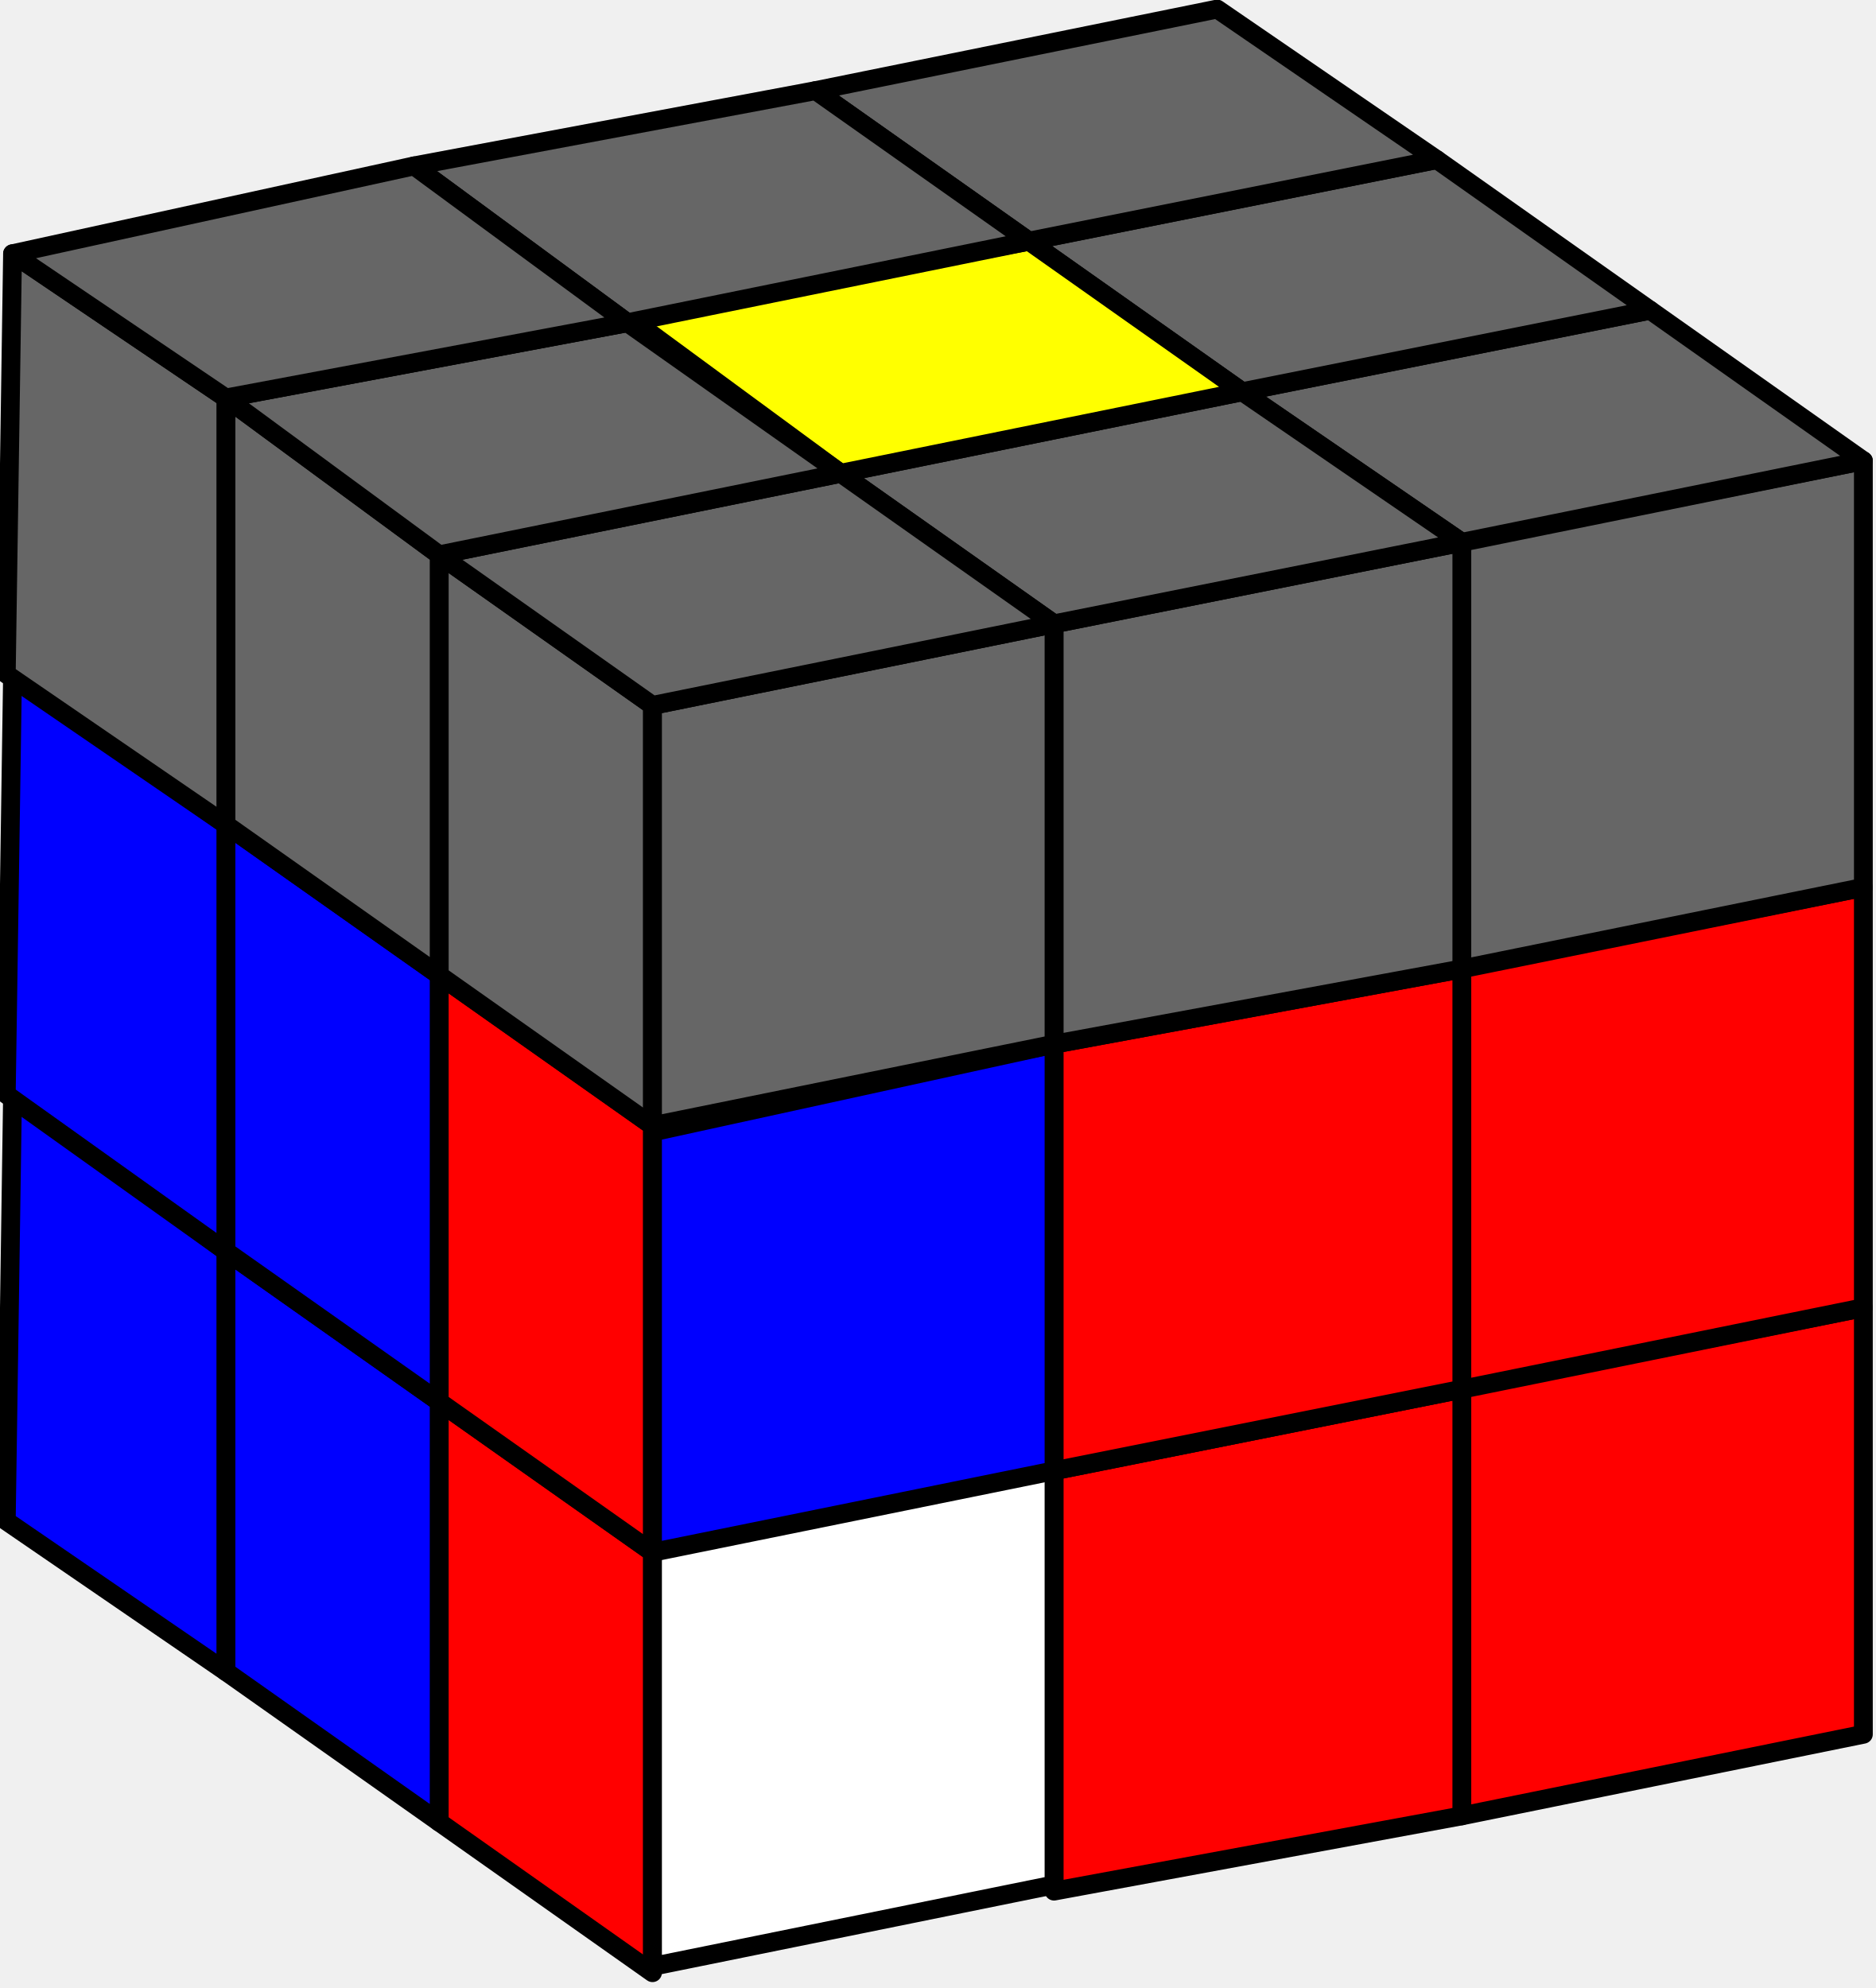
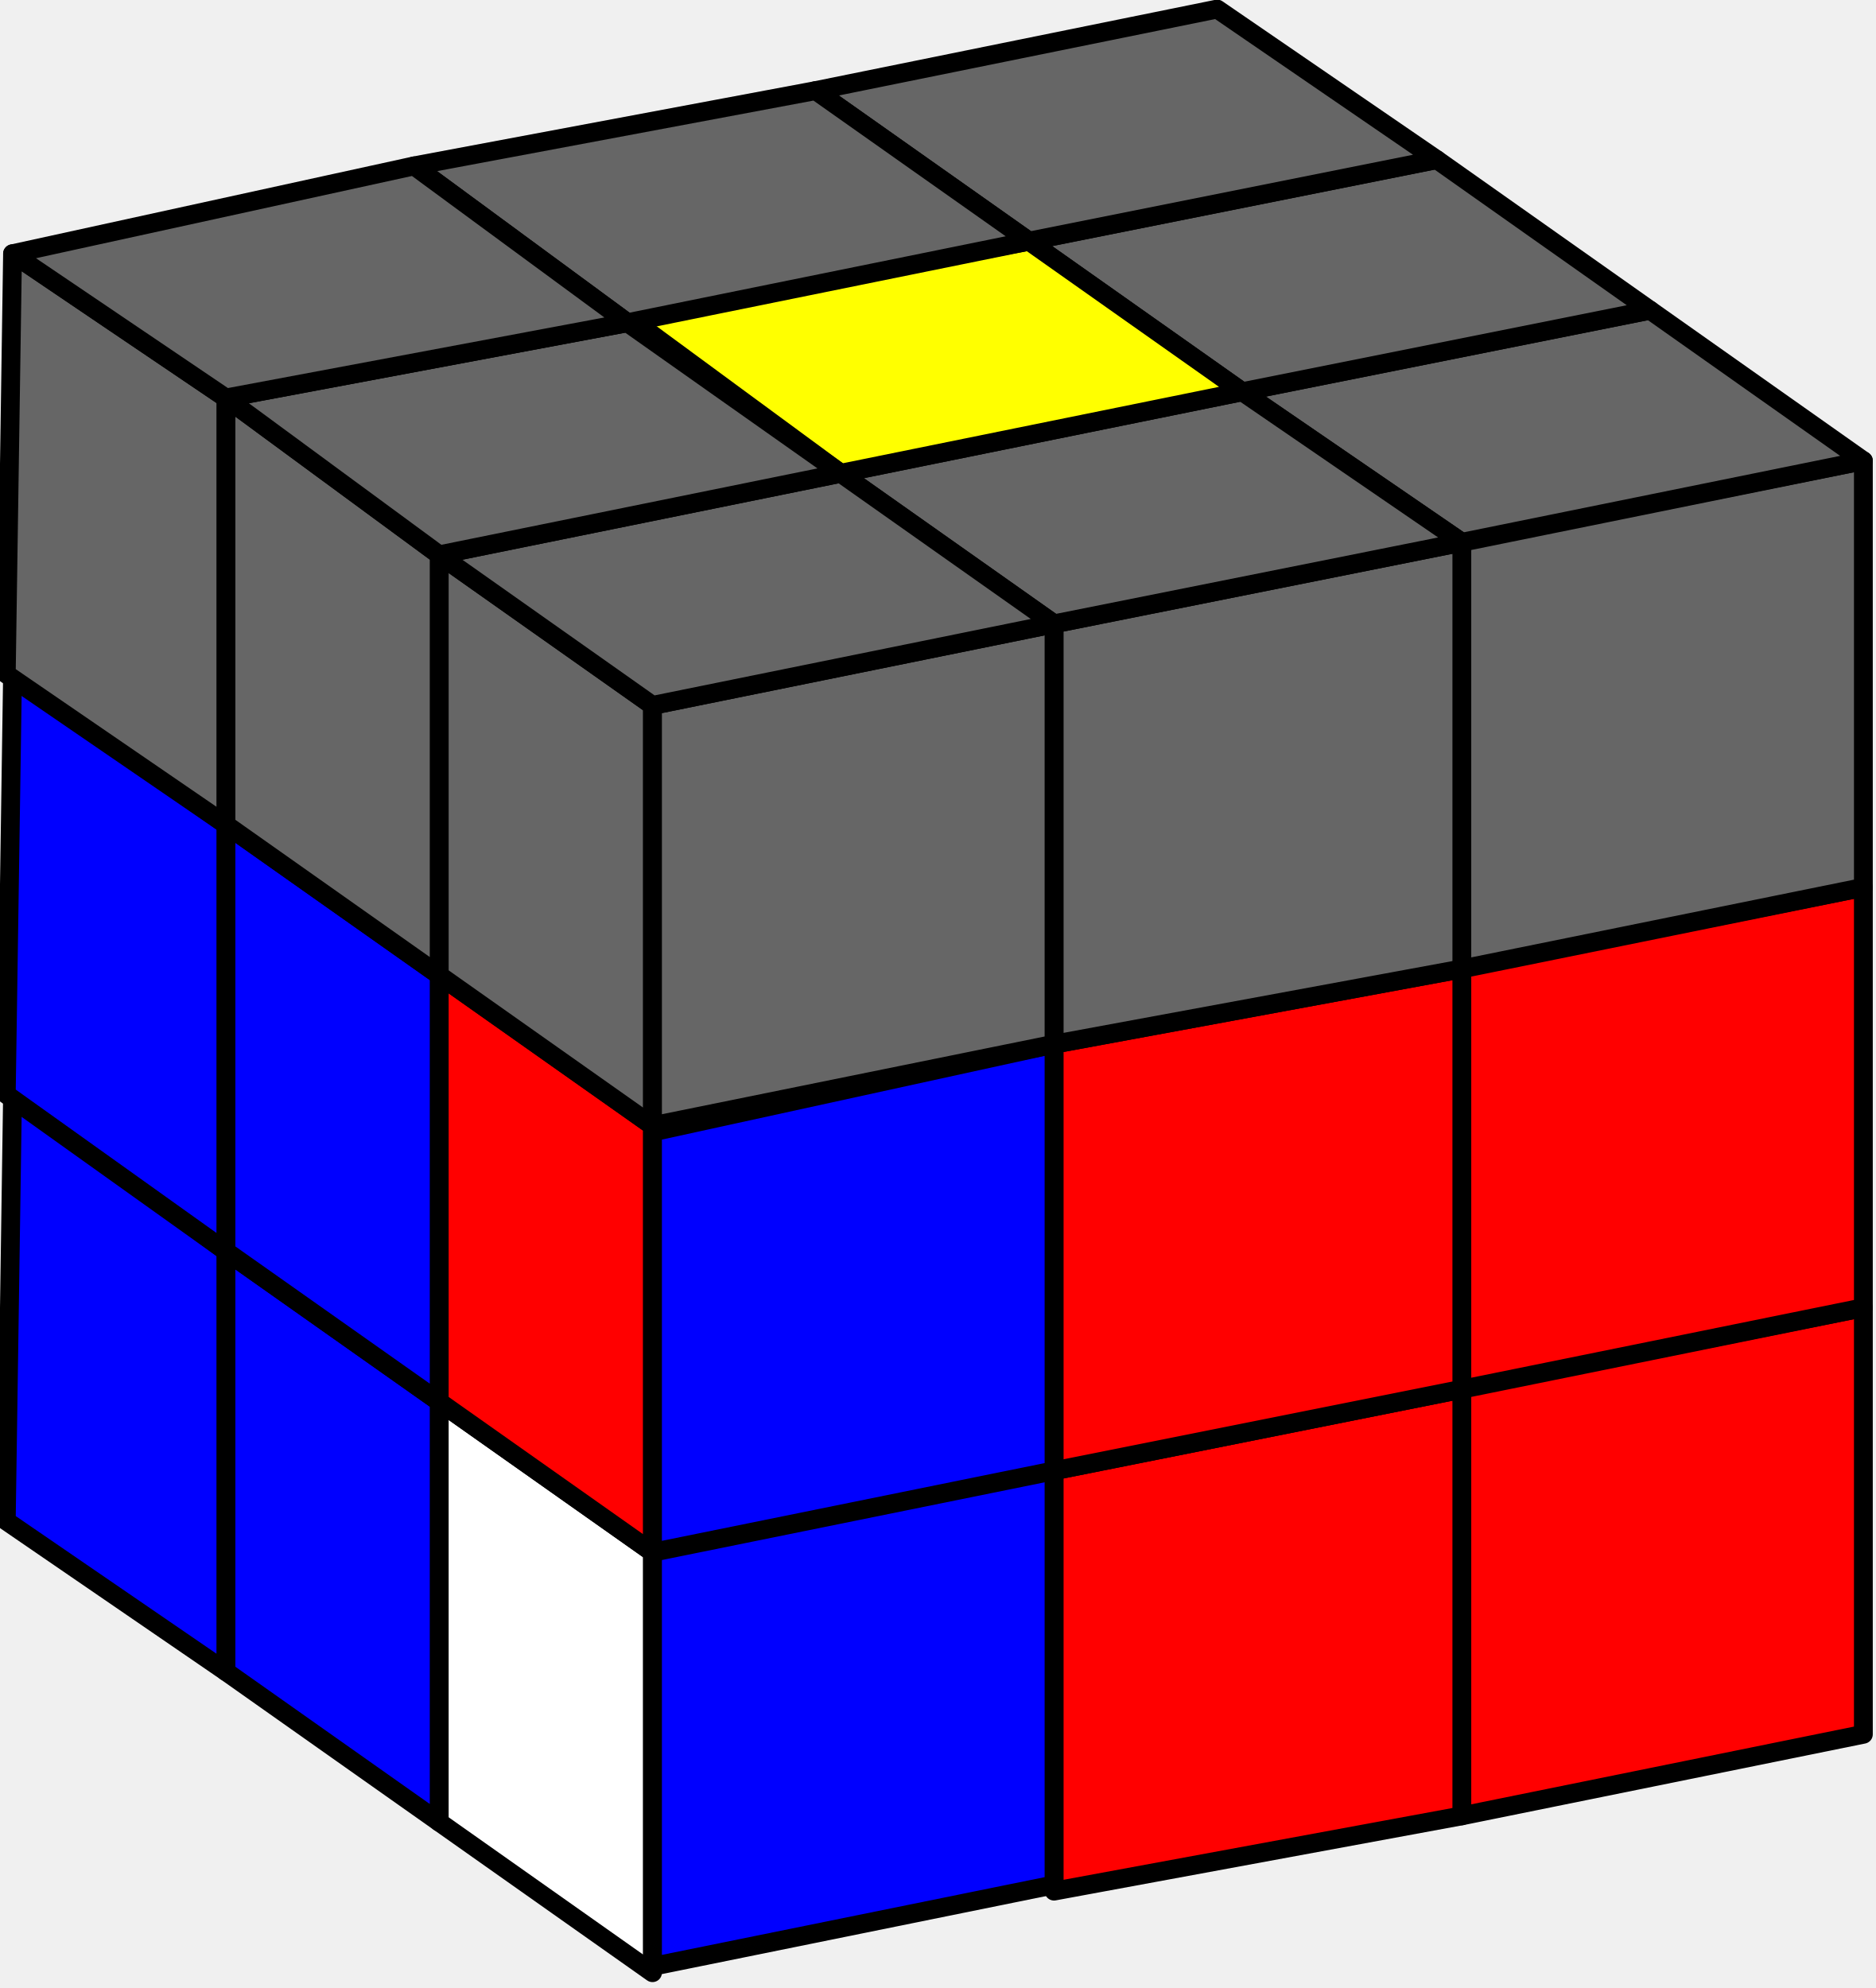
<svg xmlns="http://www.w3.org/2000/svg" width="225.7" height="239.2" viewBox="0 0 29.9 31.6">
  <g stroke="#000000" stroke-linejoin="round" stroke-width="0.3" paint-order="fill markers stroke">
-     <path fill="#ff0000" d="m75.8 134.3 3.4 2.4v6.7l-3.4-2.4z" transform="translate(-68.8 -112)" />
+     <path fill="#ffffff" d="m75.8 134.3 3.4 2.4v6.7l-3.4-2.4z" transform="translate(-68.8 -112)" />
    <path fill="#0000ff" d="m72.4 131.9 3.4 2.4v6.7l-3.4-2.4z" transform="translate(-68.8 -112)" />
    <path fill="#0000ff" d="m69 129.4 3.4 2.5v6.7l-3.5-2.4z" transform="translate(-68.8 -112)" />
    <path fill="#ff0000" d="m75.8 127.5 3.4 2.4v6.8l-3.4-2.4z" transform="translate(-68.8 -112)" />
    <path fill="#0000ff" d="m72.4 125.1 3.4 2.4v6.8l-3.4-2.4z" transform="translate(-68.8 -112)" />
    <path fill="#0000ff" d="m69 122.7 3.4 2.4v6.8l-3.5-2.5z" transform="translate(-68.8 -112)" />
    <path fill="#666666" d="m75.8 120.8 3.4 2.4v6.7l-3.4-2.4z" transform="translate(-68.8 -112)" />
    <path fill="#666666" d="m72.4 118.3 3.4 2.5v6.7l-3.4-2.4z" transform="translate(-68.8 -112)" />
    <path fill="#666666" d="m69 116 3.4 2.3v6.8l-3.5-2.4z" transform="translate(-68.8 -112)" />
    <path fill="#ff0000" d="m92 134.1 6.5-1.3v6.8l-6.4 1.3z" transform="translate(-68.8 -112)" />
    <path fill="#ff0000" d="m85.6 135.4 6.5-1.3v6.8l-6.5 1.2z" transform="translate(-68.8 -112)" />
-     <path fill="#ffffff" d="m79.2 136.5 6.4-1.2v6.7l-6.4 1.3z" transform="translate(-68.8 -112)" />
+     <path fill="#0000ff" d="m79.2 136.5 6.4-1.2v6.7l-6.4 1.3z" transform="translate(-68.8 -112)" />
    <path fill="#ff0000" d="m92 127.4 6.5-1.3v6.7l-6.4 1.3z" transform="translate(-68.8 -112)" />
    <path fill="#ff0000" d="m85.6 128.6 6.5-1.2v6.7l-6.5 1.3z" transform="translate(-68.8 -112)" />
    <path fill="#0000ff" d="m79.2 130 6.4-1.4v6.8l-6.4 1.3z" transform="translate(-68.8 -112)" />
    <path fill="#666666" d="m92 120.6 6.5-1.3v6.8l-6.4 1.3z" transform="translate(-68.8 -112)" />
    <path fill="#666666" d="m85.6 121.9 6.5-1.3v6.8l-6.5 1.2z" transform="translate(-68.8 -112)" />
    <path fill="#666666" d="m79.2 123.2 6.4-1.3v6.7l-6.4 1.3z" transform="translate(-68.8 -112)" />
    <path fill="#666666" d="m88.6 118.2 6.5-1.3 3.4 2.4-6.4 1.3z" transform="translate(-68.8 -112)" />
    <path fill="#666666" d="m82.2 119.5 6.4-1.3 3.5 2.4-6.5 1.3z" transform="translate(-68.8 -112)" />
    <path fill="#666666" d="m75.8 120.8 6.4-1.3 3.4 2.4-6.4 1.3z" transform="translate(-68.8 -112)" />
    <path fill="#666666" d="m85.2 115.8 6.5-1.3 3.4 2.4-6.5 1.3z" transform="translate(-68.8 -112)" />
    <path fill="#ffff00" d="m78.8 117 6.4-1.2 3.4 2.4-6.4 1.3z" transform="translate(-68.8 -112)" />
    <path fill="#666666" d="m72.4 118.3 6.4-1.2 3.4 2.4-6.4 1.3z" transform="translate(-68.8 -112)" />
    <path fill="#666666" d="m81.8 113.4 6.4-1.3 3.5 2.4-6.5 1.3z" transform="translate(-68.8 -112)" />
    <path fill="#666666" d="m75.4 114.6 6.4-1.2 3.4 2.4-6.4 1.3z" transform="translate(-68.8 -112)" />
    <path fill="#666666" d="m69 116 6.4-1.4 3.4 2.5-6.4 1.2z" transform="translate(-68.8 -112)" />
  </g>
</svg>
